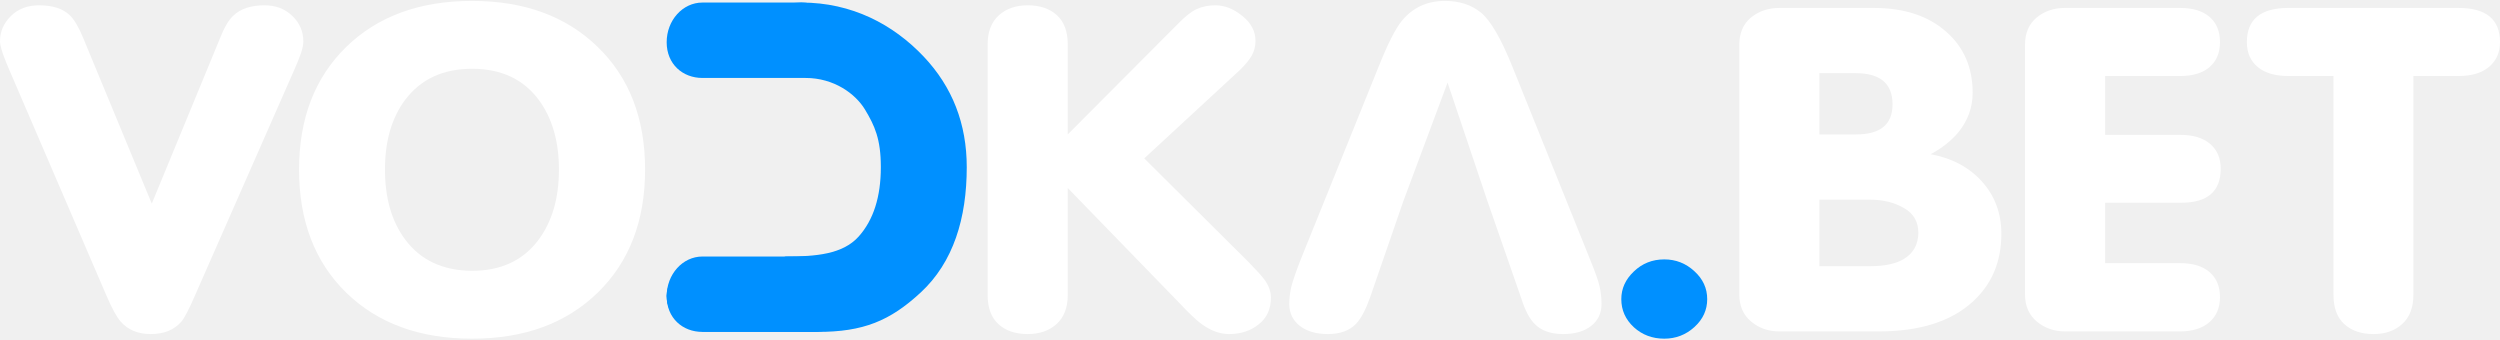
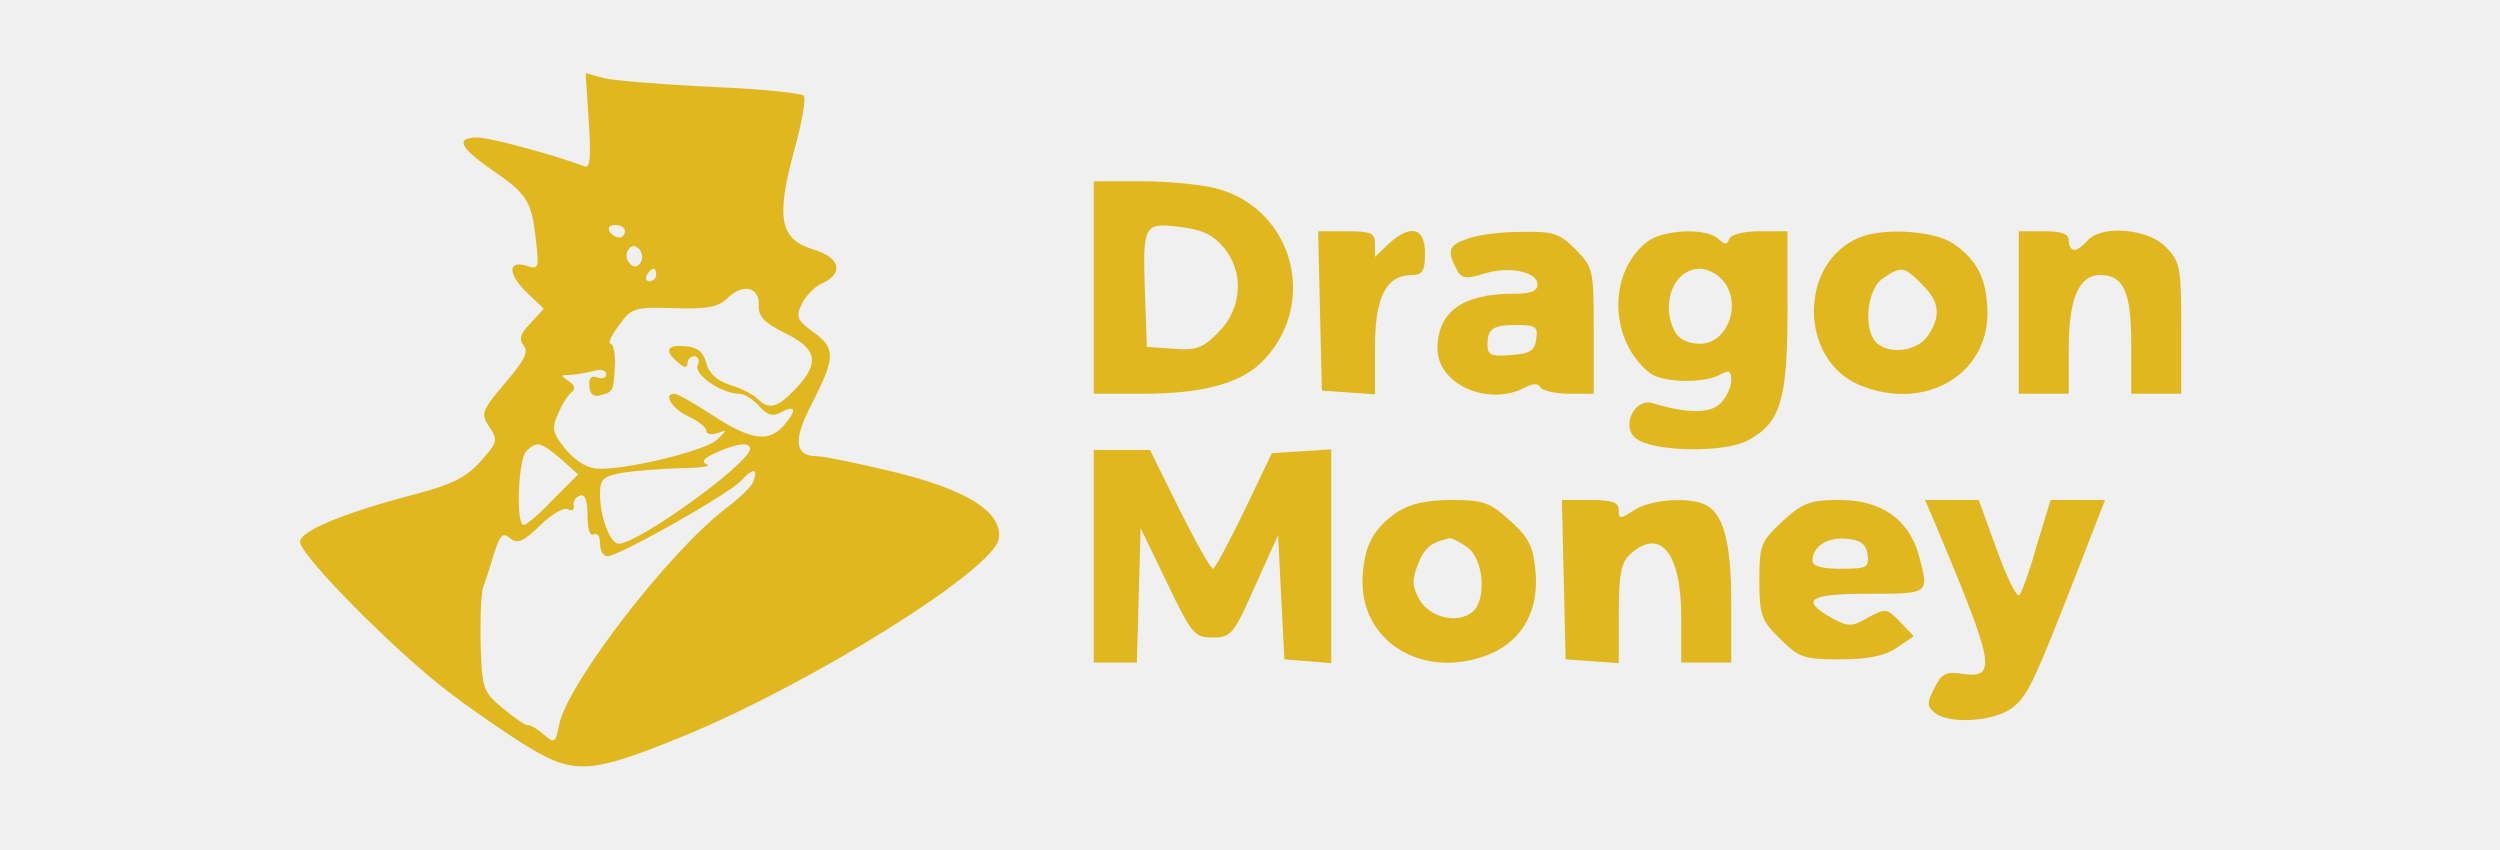
- <svg xmlns="http://www.w3.org/2000/svg" width="1017" height="138" fill="none">
-   <path d="M0 16.81c0-3.932 1.472-7.356 4.417-10.275 2.945-2.918 6.774-4.377 11.485-4.377 5.498 0 9.653 1.34 12.467 4.02 1.898 1.846 3.763 5.033 5.596 9.56l27.78 67.091 27.682-67.092c1.767-4.526 3.6-7.653 5.497-9.38 2.945-2.8 7.166-4.2 12.663-4.2 4.581 0 8.344 1.43 11.289 4.289 3.01 2.859 4.515 6.313 4.515 10.363 0 1.37-.327 3.008-.981 4.914a87.181 87.181 0 0 1-2.356 5.896l-40.64 92.374c-2.421 5.599-4.286 9.202-5.595 10.81-2.945 3.395-7.1 5.092-12.467 5.092-5.235 0-9.325-1.697-12.27-5.092-1.636-1.846-3.6-5.449-5.89-10.81L3.436 27.619c-.524-1.191-1.244-3.008-2.16-5.45C.426 19.668 0 17.881 0 16.81ZM121.657 68.982c0-20.726 6.38-37.343 19.142-49.85C153.625 6.625 170.706.372 192.04.372c21.203 0 38.218 6.223 51.045 18.67 12.892 12.448 19.338 29.095 19.338 49.94s-6.413 37.521-19.24 50.029c-12.827 12.507-29.874 18.76-51.143 18.76-21.334 0-38.415-6.253-51.241-18.76-12.762-12.508-19.142-29.184-19.142-50.03Zm34.946 0c0 11.614 2.748 21.113 8.246 28.498 6.282 8.398 15.346 12.627 27.191 12.686 11.779 0 20.81-4.228 27.093-12.686 5.497-7.444 8.246-16.944 8.246-28.498 0-11.495-2.749-20.965-8.246-28.41-6.283-8.397-15.314-12.596-27.093-12.596-11.78 0-20.844 4.2-27.191 12.597-5.498 7.325-8.246 16.795-8.246 28.409Z" fill="#fff" />
-   <path d="m271.258 119.815 1.556-104.247c0-4.765 17.845 2.62 20.986 0 3.141-2.62-10.828-12.338-6.247-12.338l38.533-2.19c20.352 0 37.216 8.8 49.715 22.023 11.649 12.328 17.473 27.307 17.473 44.936 0 20.726-5.409 38.683-18.76 51.012-12.434 11.494-23.255 16.014-41.971 16.014l-44.99-.202c-4.45 0-8.279-1.34-11.485-4.02-3.207-2.68-4.81-6.343-4.81-10.988Zm0 0 48.371-15.461c12.303 0 23.19-.918 29.668-8.124 6.021-6.73 9.031-16.14 9.031-28.23 0-11.495-2.539-16.918-6.414-23.375-3.874-6.457-12.631-12.914-24.214-12.914 1.678-5.67-8.071-7.679-8.071-4.843l-46.815-11.3-1.556 104.247Z" fill="#0090FF" />
-   <path d="M401.772 119.993V18.06c0-5.122 1.505-9.053 4.515-11.793 3.01-2.74 6.937-4.11 11.78-4.11 4.973 0 8.932 1.34 11.877 4.021 2.945 2.68 4.418 6.64 4.418 11.882v36.628l44.86-45.026c2.945-3.037 5.497-5.033 7.657-5.985 2.225-1.013 4.745-1.52 7.559-1.52 3.73 0 7.362 1.43 10.896 4.289 3.599 2.859 5.399 6.254 5.399 10.184 0 2.204-.524 4.229-1.571 6.075-1.047 1.787-2.65 3.723-4.81 5.807l-38.873 35.914 42.505 42.256c3.207 3.276 5.334 5.628 6.381 7.058 1.767 2.442 2.65 4.884 2.65 7.325 0 4.646-1.669 8.279-5.006 10.9-3.272 2.62-7.297 3.93-12.074 3.93-3.73 0-7.493-1.399-11.289-4.199-2.029-1.488-4.974-4.288-8.835-8.397l-45.449-46.813v43.507c0 5.122-1.505 9.053-4.516 11.793-3.01 2.739-6.937 4.109-11.779 4.109-4.974 0-8.933-1.34-11.878-4.02-2.945-2.68-4.417-6.641-4.417-11.882ZM524.476 123.656c0-2.323.294-4.735.883-7.236.654-2.502 1.963-6.254 3.927-11.257l31.412-77.723c3.73-9.41 6.937-15.753 9.62-19.029 4.45-5.36 10.274-8.04 17.473-8.04 5.89 0 10.765 1.578 14.626 4.735 3.927 3.157 8.246 10.601 12.958 22.334l31.314 77.723c2.16 5.242 3.501 9.023 4.025 11.346.523 2.323.785 4.705.785 7.147 0 3.752-1.407 6.73-4.221 8.934-2.814 2.204-6.61 3.305-11.387 3.305-4.974 0-8.802-1.34-11.485-4.02-2.16-2.084-4.025-5.628-5.596-10.631l-13.742-39.487h-34.161l-13.645 39.487c-1.767 4.884-3.632 8.368-5.595 10.452-2.683 2.8-6.512 4.199-11.485 4.199-4.712 0-8.508-1.101-11.387-3.305-2.88-2.263-4.319-5.241-4.319-8.934Zm46.431-41.899h34.161l-16.197-48.153-17.964 48.153Z" fill="#fff" />
-   <path d="M659.548 121.691c0-4.288 1.702-8.041 5.105-11.257 3.403-3.275 7.526-4.913 12.368-4.913 4.712 0 8.802 1.608 12.271 4.824 3.468 3.157 5.202 6.938 5.202 11.346 0 4.407-1.734 8.189-5.202 11.346-3.469 3.156-7.559 4.734-12.271 4.734-4.842 0-8.965-1.548-12.368-4.645-3.403-3.157-5.105-6.968-5.105-11.435Z" fill="#0090FF" />
-   <path d="M707.55 119.815V18.239c0-4.765 1.571-8.458 4.712-11.078 3.207-2.62 7.068-3.931 11.583-3.931h38.382c12.303 0 22.087 3.186 29.351 9.559 7.264 6.313 10.896 14.621 10.896 24.925 0 5.956-1.931 11.316-5.792 16.08-2.945 3.515-6.708 6.492-11.288 8.934 8.703 1.608 15.673 5.33 20.908 11.167 5.236 5.837 7.853 12.925 7.853 21.263 0 11.316-3.894 20.517-11.681 27.605-8.835 8.04-21.563 12.06-38.186 12.06h-40.443c-4.45 0-8.278-1.34-11.485-4.02-3.207-2.68-4.81-6.343-4.81-10.988Zm32.59-11.525h20.516c6.021 0 10.635-.983 13.841-2.948 3.862-2.323 5.825-5.866 5.89-10.631 0-4.526-1.963-7.891-5.89-10.095-3.861-2.263-8.474-3.395-13.841-3.395H740.14v27.069Zm0-53.602h14.921c9.882 0 14.823-4.08 14.823-12.24 0-8.397-4.941-12.625-14.823-12.685H740.14v24.925ZM823.775 119.815V18.239c0-4.765 1.571-8.458 4.712-11.078 3.141-2.62 7.003-3.931 11.583-3.931h46.726c5.235 0 9.26 1.22 12.074 3.663 2.814 2.442 4.221 5.866 4.221 10.273 0 4.289-1.407 7.654-4.221 10.096-2.814 2.441-6.839 3.662-12.074 3.662h-30.43v23.943h30.725c5.104 0 9.096 1.22 11.976 3.663 2.879 2.441 4.319 5.806 4.319 10.095 0 9.231-5.366 13.847-16.099 13.847H856.366v24.567h30.43c5.235 0 9.26 1.221 12.074 3.663 2.814 2.442 4.221 5.837 4.221 10.185 0 4.288-1.44 7.683-4.319 10.184-2.879 2.502-6.871 3.752-11.976 3.752H840.07c-4.45 0-8.278-1.34-11.485-4.02-3.206-2.68-4.81-6.343-4.81-10.988ZM914.027 17.166c0-9.29 5.628-13.936 16.884-13.936h69.209c11.25 0 16.88 4.645 16.88 13.936 0 4.17-1.47 7.505-4.42 10.006-2.94 2.502-7.1 3.752-12.46 3.752h-18.361v89.069c0 5.122-1.505 9.053-4.515 11.793-3.01 2.739-6.904 4.109-11.682 4.109-4.973 0-8.932-1.34-11.877-4.02-2.945-2.68-4.418-6.641-4.418-11.882V30.924h-18.356c-5.366 0-9.522-1.22-12.467-3.662-2.945-2.442-4.417-5.807-4.417-10.096Z" fill="#fff" />
-   <path d="M271.2 17.182c0-8.916 6.505-16.143 14.529-16.143h40.357c8.024 0 22.6 7.227 22.6 16.143 0 8.915-9.733 14.529-17.757 14.529h-45.2c-8.024 0-14.529-5.614-14.529-14.53ZM271.2 120.494c0-8.915 6.505-16.142 14.529-16.142h40.357c8.024 0 22.6 7.227 22.6 16.142 0 8.916-9.733 14.529-17.757 14.529h-45.2c-8.024 0-14.529-5.613-14.529-14.529Z" fill="#0090FF" />
-   <path d="M271.2 120.496c0-7.132 6.505-12.914 14.529-12.914h40.357c8.024 0 22.6 5.782 22.6 12.914 0 7.133-11.348 12.915-19.372 12.915h-43.585c-8.024 0-14.529-5.782-14.529-12.915Z" fill="#0090FF" />
+ <svg xmlns="http://www.w3.org/2000/svg" version="1.0" width="400ptpx" height="136ptpx" viewBox="0 0 400 136" preserveAspectRatio="xMidYMid meet" transform="rotate(0) scale(1, 1)">
+   <g transform="translate(0,136) scale(0.1,-0.1)" fill="#e1b71f" stroke="none">
+     <path d="M942 1166 c4 -59 2 -76 -7 -72 -48 18 -151 46 -171 46 -35 0 -29 -15 19 -49 60 -41 67 -51 74 -111 6 -50 5 -52 -15 -45 -31 9 -29 -15 3 -45 l25 -24 -21 -23 c-17 -17 -19 -26 -11 -36 8 -10 1 -24 -30 -60 -38 -45 -39 -49 -25 -70 14 -21 13 -25 -14 -55 -23 -26 -46 -37 -102 -52 -112 -29 -187 -59 -187 -77 0 -21 150 -173 235 -238 39 -30 97 -70 130 -90 74 -45 101 -43 248 17 205 84 498 267 505 316 6 43 -50 78 -168 107 -58 14 -113 25 -122 25 -37 0 -40 26 -8 86 37 73 37 87 1 113 -26 19 -28 24 -18 45 6 12 20 27 31 32 37 16 31 42 -13 55 -53 16 -60 50 -30 159 12 44 19 83 15 87 -4 4 -71 11 -149 14 -78 4 -155 10 -171 14 l-29 8 5 -77z m58 -176 c0 -5 -4 -10 -9 -10 -6 0 -13 5 -16 10 -3 6 1 10 9 10 9 0 16 -4 16 -10z m25 -50 c-5 -8 -11 -8 -17 -2 -6 6 -7 16 -3 22 5 8 11 8 17 2 6 -6 7 -16 3 -22z m25 -20 c0 -5 -5 -10 -11 -10 -5 0 -7 5 -4 10 3 6 8 10 11 10 2 0 4 -4 4 -10z m164 -48 c-1 -18 8 -28 42 -45 52 -25 56 -48 17 -89 -29 -31 -43 -34 -61 -16 -7 7 -26 17 -44 22 -21 7 -34 19 -38 35 -4 17 -13 25 -33 27 -30 3 -35 -7 -12 -26 10 -9 15 -9 15 -1 0 6 5 11 11 11 6 0 9 -7 5 -15 -5 -15 39 -45 67 -45 8 0 22 -9 32 -20 13 -15 22 -17 36 -9 23 12 24 2 2 -23 -24 -26 -52 -22 -112 17 -29 19 -57 35 -62 35 -19 0 -3 -25 24 -37 15 -7 27 -17 27 -22 0 -6 8 -7 18 -4 16 6 16 6 0 -10 -17 -17 -136 -47 -188 -47 -19 0 -36 10 -54 30 -22 27 -24 34 -13 58 6 15 16 30 22 35 6 4 5 11 -5 17 -13 9 -13 10 0 10 8 0 25 3 38 6 13 4 22 2 22 -5 0 -5 -6 -8 -14 -5 -10 4 -14 -1 -13 -14 1 -13 7 -18 19 -14 19 5 20 6 22 52 0 17 -3 30 -7 30 -5 0 1 13 13 29 20 28 24 30 88 28 54 -2 72 2 86 16 25 24 51 18 50 -11z m-317 -246 l28 -25 -40 -40 c-21 -23 -43 -41 -47 -41 -13 0 -9 105 4 118 17 17 23 15 55 -12z m303 16 c0 -23 -179 -152 -210 -152 -14 0 -30 44 -30 79 0 25 5 29 38 35 20 3 62 6 92 7 30 0 49 3 41 6 -10 4 -5 10 15 19 34 15 54 17 54 6z m5 -53 c-3 -8 -23 -27 -43 -42 -91 -69 -252 -278 -267 -345 -6 -31 -8 -32 -24 -18 -10 9 -22 16 -27 16 -5 0 -23 13 -41 28 -30 25 -32 31 -34 102 -1 41 1 82 4 90 3 8 11 32 17 53 10 31 14 36 26 26 12 -10 21 -6 49 21 18 18 38 29 44 25 6 -3 10 -1 9 6 -2 6 3 14 10 16 8 3 12 -7 12 -32 0 -21 4 -34 10 -30 6 3 10 -3 10 -14 0 -12 5 -21 12 -21 18 0 195 100 214 121 19 21 28 20 19 -2z" />
+     <path d="M1750 900 l0 -170 76 0 c95 0 153 15 189 47 97 91 57 250 -71 282 -24 6 -77 11 -118 11 l-76 0 0 -170z m207 65 c34 -39 31 -98 -7 -136 -25 -26 -36 -30 -72 -27 l-43 3 -3 84 c-4 112 -2 115 55 108 35 -4 53 -12 70 -32z" />
+     <path d="M2112 863 l3 -128 43 -3 42 -3 0 75 c0 82 18 116 60 116 16 0 20 7 20 35 0 41 -23 47 -58 15 l-22 -21 0 21 c0 17 -6 20 -45 20 l-46 0 3 -127z" />
+     <path d="M2348 978 c-30 -10 -33 -19 -18 -48 8 -16 15 -17 44 -8 40 13 86 3 86 -17 0 -11 -11 -15 -39 -15 -81 0 -121 -29 -121 -88 0 -57 81 -93 140 -62 13 7 21 7 25 0 3 -5 24 -10 46 -10 l39 0 0 101 c0 98 -1 101 -29 130 -26 26 -36 29 -88 28 -32 0 -70 -5 -85 -11z m110 -160 c-2 -19 -10 -24 -40 -26 -32 -3 -38 0 -38 16 0 26 8 32 47 32 30 0 34 -3 31 -22z" />
+     <path d="M2634 972 c-62 -50 -59 -158 6 -209 19 -15 84 -17 111 -3 16 9 19 7 19 -9 0 -11 -8 -27 -17 -36 -16 -17 -53 -17 -109 0 -28 9 -51 -37 -27 -56 26 -22 141 -24 179 -4 53 28 64 65 64 209 l0 126 -44 0 c-26 0 -46 -5 -49 -12 -4 -10 -7 -10 -18 0 -19 18 -90 15 -115 -6z m120 -58 c35 -35 12 -104 -34 -104 -19 0 -33 7 -40 19 -24 45 -2 101 40 101 10 0 26 -7 34 -16z" />
+     <path d="M2975 980 c-97 -40 -97 -195 0 -236 103 -43 205 15 205 115 -1 55 -16 85 -56 112 -31 20 -111 25 -149 9z m100 -75 c29 -28 31 -51 9 -83 -17 -24 -62 -30 -82 -10 -21 21 -15 85 10 102 30 21 35 20 63 -9z" />
+     <path d="M3230 860 l0 -130 40 0 40 0 0 73 c0 78 16 117 50 117 38 0 50 -27 50 -111 l0 -79 40 0 40 0 0 105 c0 99 -2 107 -25 130 -29 30 -104 35 -125 10 -7 -8 -16 -15 -21 -15 -5 0 -9 7 -9 15 0 11 -11 15 -40 15 l-40 0 0 -130z" />
+     <path d="M1750 470 l0 -170 35 0 34 0 3 108 3 107 42 -87 c40 -83 44 -88 73 -88 30 0 34 5 68 82 l37 82 5 -100 5 -99 38 -3 37 -3 0 171 0 171 -47 -3 -48 -3 -44 -92 c-25 -51 -47 -93 -50 -93 -4 0 -28 43 -54 95 l-47 95 -45 0 -45 0 0 -170z" />
+     <path d="M2236 541 c-40 -27 -55 -57 -56 -112 0 -100 102 -158 205 -115 51 22 77 69 72 130 -4 42 -10 55 -41 83 -32 29 -42 33 -93 33 -40 0 -67 -6 -87 -19z m112 -57 c26 -18 31 -84 8 -103 -24 -20 -69 -9 -85 20 -12 22 -12 31 -2 57 11 27 21 34 51 41 3 0 16 -6 28 -15z" />
+     <path d="M2502 433 l3 -128 43 -3 42 -3 0 79 c0 64 4 82 18 95 48 44 82 3 82 -100 l0 -73 40 0 40 0 0 95 c0 100 -13 147 -45 159 -30 11 -85 6 -110 -10 -23 -15 -25 -15 -25 0 0 12 -10 16 -45 16 l-46 0 3 -127z" />
+     <path d="M2852 526 c-35 -33 -37 -38 -37 -95 0 -55 3 -64 33 -93 30 -30 38 -33 95 -33 44 0 71 5 91 18 l28 19 -22 23 c-21 22 -23 22 -51 7 -26 -15 -31 -15 -56 -2 -54 30 -40 40 56 40 99 0 98 -1 81 62 -16 57 -60 88 -126 88 -48 0 -59 -4 -92 -34z m136 -53 c3 -21 -1 -23 -42 -23 -31 0 -46 4 -46 13 0 23 24 38 55 35 22 -2 31 -9 33 -25z" />
+     <path d="M3096 523 c96 -229 100 -249 43 -241 -25 4 -33 0 -44 -23 -12 -23 -12 -29 0 -39 22 -19 94 -15 124 7 26 20 35 40 111 235 l38 98 -43 0 -44 0 -22 -72 c-11 -40 -24 -76 -28 -80 -4 -5 -20 28 -36 72 l-29 80 -43 0 -43 0 16 -37z" />
+   </g>
</svg>
